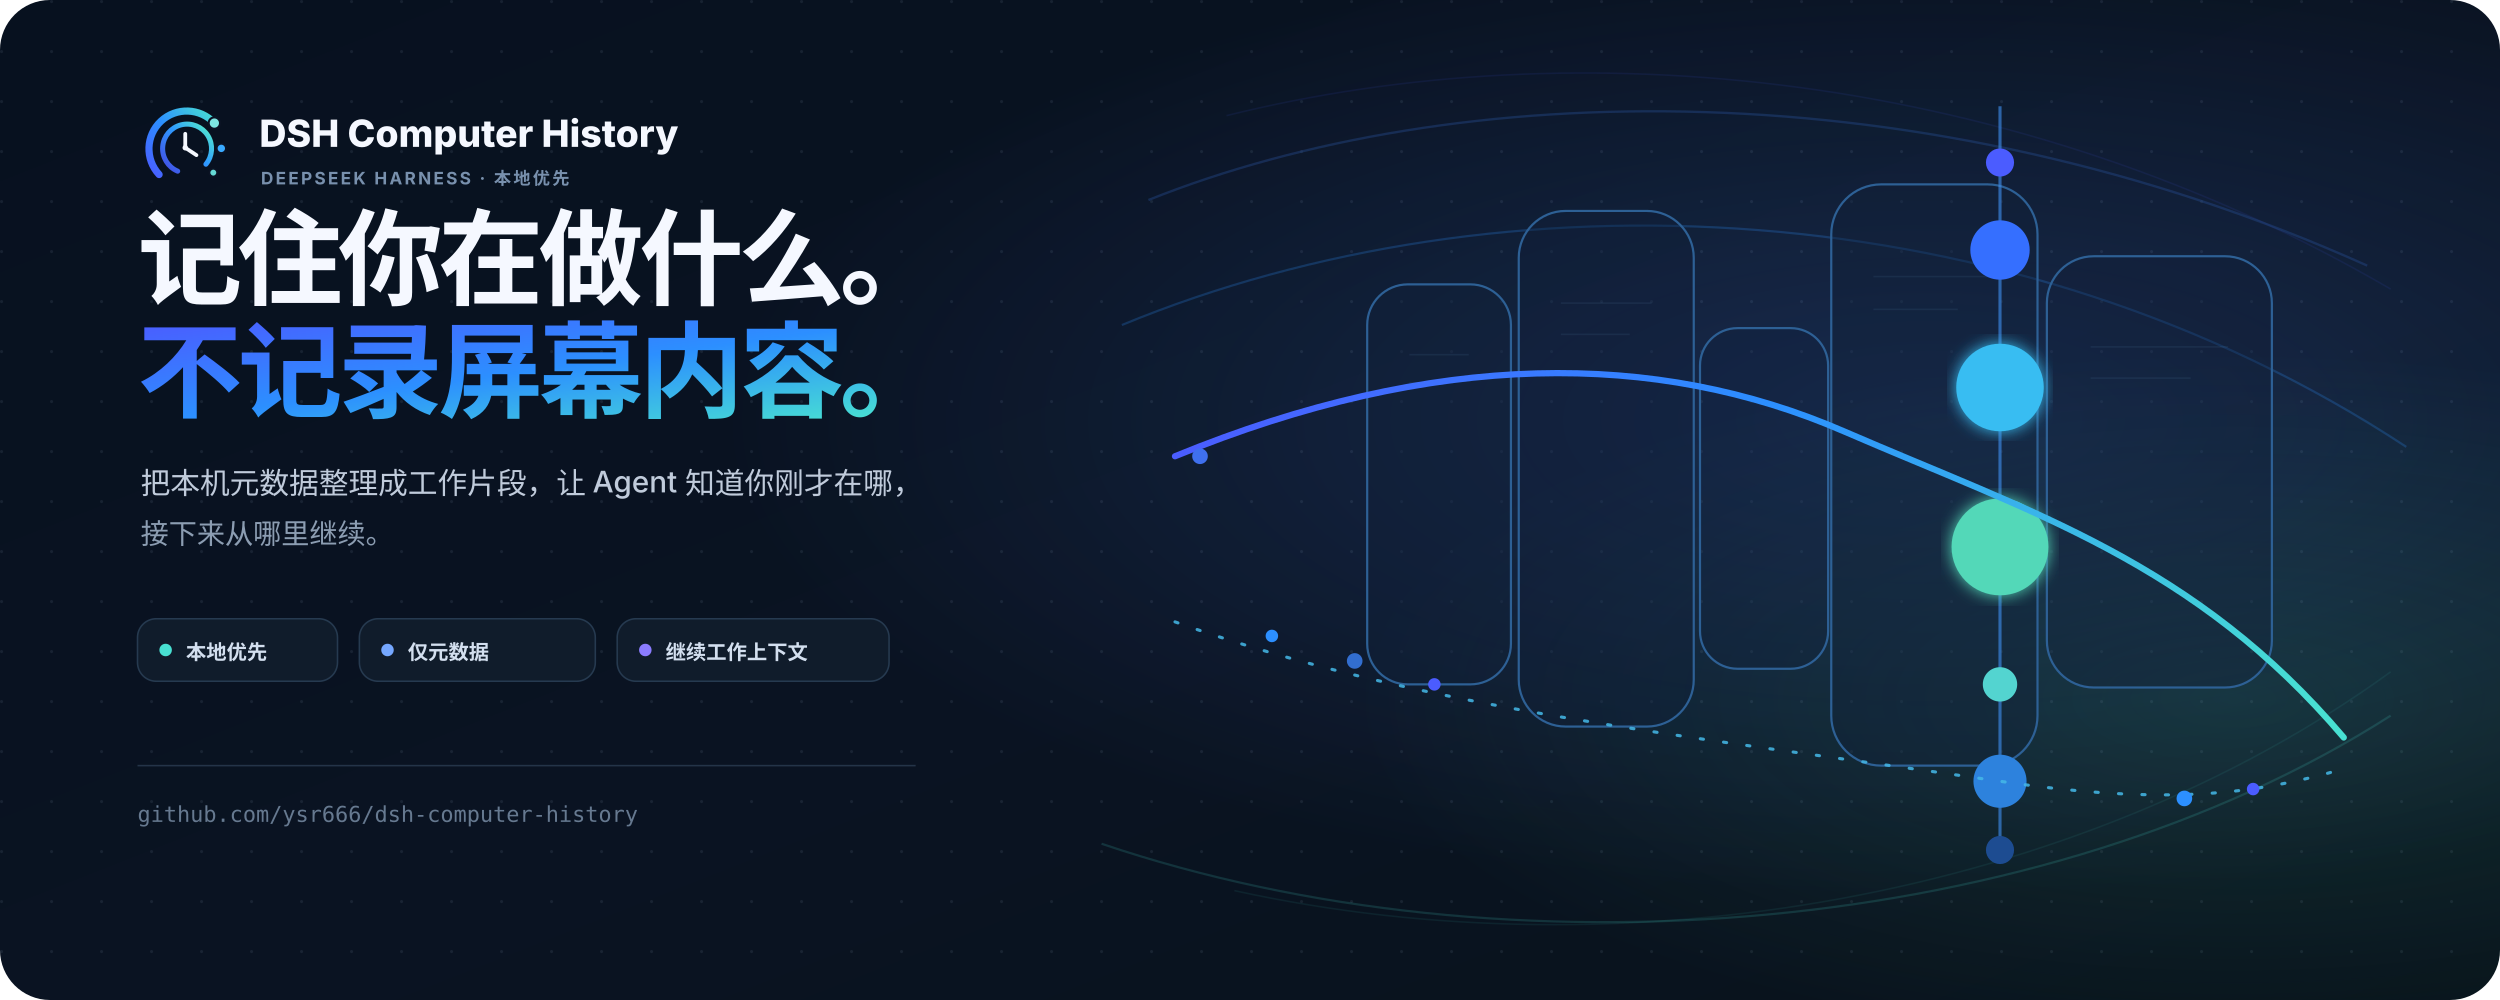
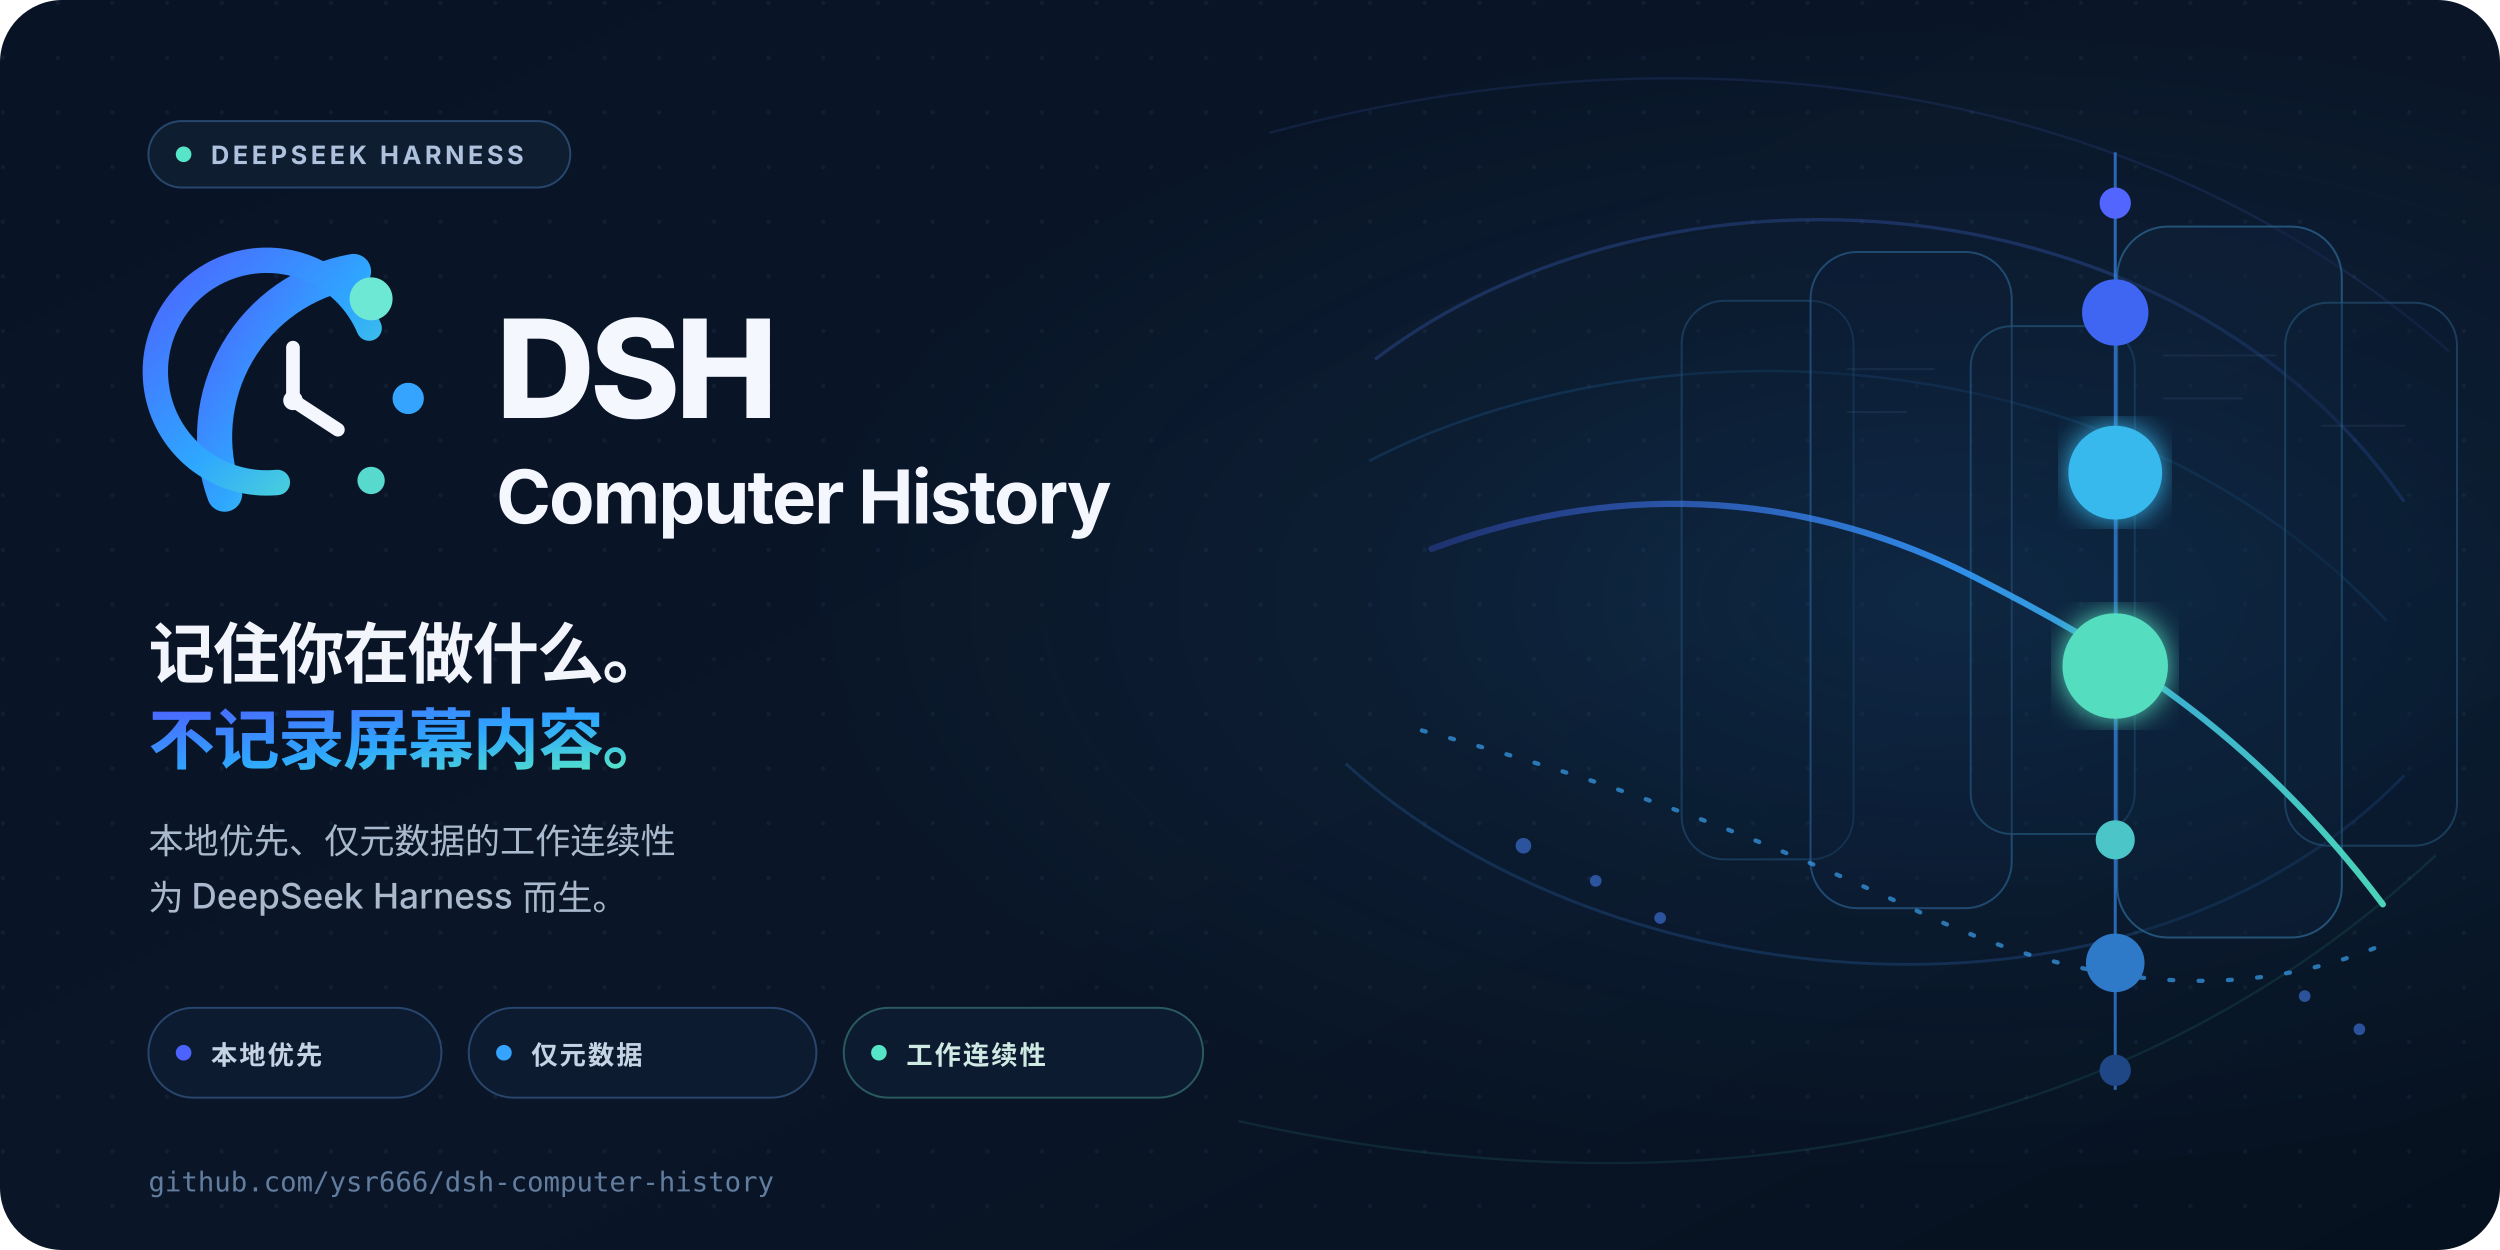
- <svg xmlns="http://www.w3.org/2000/svg" width="1600" height="640" viewBox="0 0 1600 640">
+ <svg xmlns="http://www.w3.org/2000/svg" width="1280" height="640" viewBox="0 0 1280 640">
  <defs>
    <linearGradient id="bg" x1="0" y1="0" x2="1" y2="1">
-       <stop offset="0" stop-color="#07111f" />
-       <stop offset="0.55" stop-color="#0a1322" />
-       <stop offset="1" stop-color="#08131b" />
+       <stop offset="0" stop-color="#081425" />
+       <stop offset="0.55" stop-color="#0A1628" />
+       <stop offset="1" stop-color="#06111F" />
    </linearGradient>
-     <radialGradient id="blue" cx="77%" cy="42%" r="48%">
-       <stop offset="0" stop-color="#4f8cff" stop-opacity=".20" />
-       <stop offset="1" stop-color="#4f8cff" stop-opacity="0" />
+     <linearGradient id="brand" x1="0" y1="0" x2="1" y2="1">
+       <stop offset="0" stop-color="#4D63FF" />
+       <stop offset="0.55" stop-color="#2EA7FF" />
+       <stop offset="1" stop-color="#56E5C7" />
+     </linearGradient>
+     <linearGradient id="arc" x1="0" y1="0" x2="1" y2="0">
+       <stop offset="0" stop-color="#4D63FF" stop-opacity=".28" />
+       <stop offset=".55" stop-color="#339BFF" stop-opacity=".88" />
+       <stop offset="1" stop-color="#50E4C5" stop-opacity=".92" />
+     </linearGradient>
+     <radialGradient id="glow" cx="78%" cy="48%" r="46%">
+       <stop offset="0" stop-color="#2EA7FF" stop-opacity=".16" />
+       <stop offset=".5" stop-color="#2EA7FF" stop-opacity=".05" />
+       <stop offset="1" stop-color="#2EA7FF" stop-opacity="0" />
    </radialGradient>
-     <radialGradient id="mint" cx="89%" cy="70%" r="35%">
-       <stop offset="0" stop-color="#52d6b3" stop-opacity=".14" />
-       <stop offset="1" stop-color="#52d6b3" stop-opacity="0" />
-     </radialGradient>
-     <linearGradient id="accent" x1="0" y1="0" x2="1" y2="1">
-       <stop offset="0" stop-color="#4B5CFF" />
-       <stop offset="0.52" stop-color="#2C8FFF" />
-       <stop offset="1" stop-color="#48E0D2" />
-     </linearGradient>
-     <linearGradient id="brandOrbit" x1="92" y1="396" x2="420" y2="112" gradientUnits="userSpaceOnUse">
-       <stop offset="0" stop-color="#4B5CFF" />
-       <stop offset="0.48" stop-color="#2C8FFF" />
-       <stop offset="1" stop-color="#48E0D2" />
-     </linearGradient>
-     <linearGradient id="brandInner" x1="174" y1="344" x2="354" y2="164" gradientUnits="userSpaceOnUse">
-       <stop offset="0" stop-color="#4058E8" />
-       <stop offset="0.56" stop-color="#2F9BFF" />
-       <stop offset="1" stop-color="#4EE0D4" />
-     </linearGradient>
-     <linearGradient id="panel" x1="0" y1="0" x2="0" y2="1">
-       <stop offset="0" stop-color="#111d2e" />
-       <stop offset="1" stop-color="#0c1725" />
-     </linearGradient>
-     <filter id="glow">
-       <feGaussianBlur stdDeviation="5" result="b" />
+     <filter id="soft">
+       <feGaussianBlur stdDeviation="10" />
+     </filter>
+     <filter id="nodeglow">
+       <feGaussianBlur stdDeviation="7" result="b" />
      <feMerge>
        <feMergeNode in="b" />
        <feMergeNode in="SourceGraphic" />
      </feMerge>
    </filter>
-     <pattern id="dots" width="32" height="32" patternUnits="userSpaceOnUse">
-       <circle cx="1" cy="1" r="1" fill="#9fb4d1" opacity=".10" />
+     <pattern id="dots" width="28" height="28" patternUnits="userSpaceOnUse">
+       <circle cx="1.5" cy="1.5" r="1.1" fill="#7290BD" opacity=".08" />
    </pattern>
  </defs>
-   <rect width="1600" height="640" rx="32" fill="url(#bg)" />
-   <rect width="1600" height="640" rx="32" fill="url(#dots)" />
-   <rect width="1600" height="640" rx="32" fill="url(#blue)" />
-   <rect width="1600" height="640" rx="32" fill="url(#mint)" />
-   <path d="M785 74 C1010 18 1290 45 1530 185" fill="none" stroke="#4B5CFF" stroke-opacity=".09" />
-   <path d="M790 570 C1040 625 1330 575 1530 430" fill="none" stroke="#48E0D2" stroke-opacity=".08" />
-   <g transform="translate(88,78)">
-     <g transform="translate(-4,-18) scale(.135)">
-       <path d="M 132 383 A 178 178 0 1 1 394 139" fill="none" stroke="url(#brandOrbit)" stroke-width="34" stroke-linecap="round" />
-       <circle cx="394" cy="139" r="27" fill="#7DE7E3" stroke="#0B1324" stroke-width="10" />
-       <circle cx="427" cy="259" r="22" fill="#39AAFF" stroke="#0B1324" stroke-width="9" />
-       <circle cx="389" cy="374" r="18" fill="#65D9D5" stroke="#0B1324" stroke-width="8" />
-       <path d="M 220 367 A 116 116 0 1 1 354 334" fill="none" stroke="url(#brandInner)" stroke-width="24" stroke-linecap="round" />
-       <circle cx="256" cy="256" r="13" fill="#F5F8FF" />
-       <path d="M256 256V190" fill="none" stroke="#F5F8FF" stroke-width="18" stroke-linecap="round" />
-       <path d="M256 256L309 291" fill="none" stroke="#F5F8FF" stroke-width="18" stroke-linecap="round" />
+   <rect width="1280" height="640" rx="32" fill="url(#bg)" />
+   <rect width="1280" height="640" rx="32" fill="url(#dots)" />
+   <rect width="1280" height="640" rx="32" fill="url(#glow)" />
+   <path d="M650 68 C865 10 1095 40 1254 180" fill="none" stroke="#5D77FF" stroke-opacity=".12" stroke-width="1.2" />
+   <path d="M634 574 C861 624 1084 590 1247 438" fill="none" stroke="#4DE0C9" stroke-opacity=".10" stroke-width="1.2" />
+   <g transform="translate(76,62)">
+     <g transform="translate(0,0)">
+       <rect x="0" y="0" width="216" height="34" rx="17" fill="#0F1D31" stroke="#27476D" />
+       <circle cx="18" cy="17" r="4" fill="#56E5C7" />
+       <text x="32" y="22" fill="#AFC2DD" font-family="Inter, PingFang SC, Microsoft YaHei, Arial, sans-serif" font-size="13" font-weight="700" letter-spacing="1.8">DEEPSEEK HARNESS</text>
    </g>
-     <text x="78" y="16" fill="#f5f8ff" font-family="Inter, PingFang SC, Microsoft YaHei, Arial, sans-serif" font-size="24" font-weight="760">DSH Computer History</text>
-     <text x="79" y="40" fill="#7890ad" font-family="Inter, PingFang SC, Microsoft YaHei, Arial, sans-serif" font-size="11" font-weight="700" letter-spacing="1.45">DEEPSEEK HARNESS · 本地优先</text>
-     <text x="0" y="112" fill="#f5f8ff" font-family="Inter, PingFang SC, Microsoft YaHei, Arial, sans-serif" font-size="67" font-weight="760" letter-spacing="-2.8">记住你在做什么。</text>
-     <text x="0" y="184" fill="url(#accent)" font-family="Inter, PingFang SC, Microsoft YaHei, Arial, sans-serif" font-size="67" font-weight="760" letter-spacing="-2.8">不记录屏幕内容。</text>
-     <text x="2" y="238" fill="#c0cbdb" font-family="Inter, PingFang SC, Microsoft YaHei, Arial, sans-serif" font-size="19" font-weight="500">把本机元数据整理成工作片段，让 Agent 知道你刚才在哪，</text>
-     <text x="2" y="270" fill="#8c9db2" font-family="Inter, PingFang SC, Microsoft YaHei, Arial, sans-serif" font-size="18" font-weight="500">接下来从哪里继续。</text>
-     <g transform="translate(0,318)">
+     <g transform="translate(2,73)">
+       <path d="M37 118 A86 86 0 0 1 103 4" fill="none" stroke="url(#brand)" stroke-width="18" stroke-linecap="round" />
+       <path d="M64 112 A57 57 0 1 1 111 33" fill="none" stroke="url(#brand)" stroke-width="13" stroke-linecap="round" />
+       <circle cx="112" cy="18" r="11" fill="#6DE8D5" />
+       <circle cx="131" cy="69" r="8" fill="#35A4FF" />
+       <circle cx="112" cy="111" r="7" fill="#57D9CE" />
+       <circle cx="72" cy="70" r="5" fill="#F5F7FF" />
+       <path d="M72 70 L72 43 M72 70 L95 85" stroke="#F5F7FF" stroke-width="7" stroke-linecap="round" />
+     </g>
+     <text x="178" y="152" fill="#F5F7FF" font-family="Inter, PingFang SC, Microsoft YaHei, Arial, sans-serif" font-size="70" font-weight="800" letter-spacing="-2.5">DSH</text>
+     <text x="178" y="206" fill="#F5F7FF" font-family="Inter, PingFang SC, Microsoft YaHei, Arial, sans-serif" font-size="38" font-weight="720" letter-spacing="-1.0">Computer History</text>
+     <text x="0" y="285" fill="#F2F5FB" font-family="Inter, PingFang SC, Microsoft YaHei, Arial, sans-serif" font-size="34" font-weight="760" letter-spacing="-.8">记住你在做什么。</text>
+     <text x="0" y="329" fill="url(#brand)" font-family="Inter, PingFang SC, Microsoft YaHei, Arial, sans-serif" font-size="34" font-weight="760" letter-spacing="-.8">不记录屏幕内容。</text>
+     <text x="0" y="375" fill="#AAB9CE" font-family="Inter, PingFang SC, Microsoft YaHei, Arial, sans-serif" font-size="18" font-weight="520">本地优先、仅元数据的工作连续性</text>
+     <text x="0" y="404" fill="#AAB9CE" font-family="Inter, PingFang SC, Microsoft YaHei, Arial, sans-serif" font-size="18" font-weight="520">为 DeepSeek Harness 而生。</text>
+     <g transform="translate(0,454)">
      <g>
-         <rect width="128" height="40" rx="12" fill="#101c2b" stroke="#263a50" />
-         <circle cx="18" cy="20" r="4" fill="#48E0D2" />
-         <text x="31" y="26" fill="#d3dfef" font-family="Inter, PingFang SC, Microsoft YaHei, Arial, sans-serif" font-size="13" font-weight="700">本地优先</text>
+         <rect width="150" height="46" rx="23" fill="#0D1B30" stroke="#28466D" />
+         <circle cx="18" cy="23" r="4" fill="#4D63FF" />
+         <text x="32" y="29" fill="#C6D3E5" font-family="Inter, PingFang SC, Microsoft YaHei, Arial, sans-serif" font-size="13.5" font-weight="700" letter-spacing="1.0">本地优先</text>
      </g>
-       <g transform="translate(142,0)">
-         <rect width="151" height="40" rx="12" fill="#101c2b" stroke="#263a50" />
-         <circle cx="18" cy="20" r="4" fill="#75a7ff" />
-         <text x="31" y="26" fill="#d3dfef" font-family="Inter, PingFang SC, Microsoft YaHei, Arial, sans-serif" font-size="13" font-weight="700">仅元数据</text>
+       <g transform="translate(164,0)">
+         <rect width="178" height="46" rx="23" fill="#0D1B30" stroke="#28466D" />
+         <circle cx="18" cy="23" r="4" fill="#35A4FF" />
+         <text x="32" y="29" fill="#C6D3E5" font-family="Inter, PingFang SC, Microsoft YaHei, Arial, sans-serif" font-size="13.5" font-weight="700" letter-spacing="1.0">仅元数据</text>
      </g>
-       <g transform="translate(307,0)">
-         <rect width="174" height="40" rx="12" fill="#101c2b" stroke="#263a50" />
-         <circle cx="18" cy="20" r="4" fill="#8b7cff" />
-         <text x="31" y="26" fill="#d3dfef" font-family="Inter, PingFang SC, Microsoft YaHei, Arial, sans-serif" font-size="13" font-weight="700">继续工作上下文</text>
+       <g transform="translate(356,0)">
+         <rect width="184" height="46" rx="23" fill="#0D1B30" stroke="#2A5A61" />
+         <circle cx="18" cy="23" r="4" fill="#56E5C7" />
+         <text x="32" y="29" fill="#CFE9E3" font-family="Inter, PingFang SC, Microsoft YaHei, Arial, sans-serif" font-size="13.5" font-weight="700" letter-spacing="1.0">工作连续性</text>
      </g>
    </g>
-     <path d="M0 412 H498" stroke="#243448" />
-     <text x="0" y="448" fill="#667990" font-family="ui-monospace, SFMono-Regular, Menlo, monospace" font-size="14">github.com/ysr666/dsh-computer-history</text>
+     <text x="0" y="548" fill="#637D9F" font-family="ui-monospace,SFMono-Regular,Menlo,monospace" font-size="14">github.com/ysr666/dsh-computer-history</text>
  </g>
-   <g aria-label="Abstract timeline and work-episode layers">
-     <path d="M735 128 C930 50 1230 42 1515 170" fill="none" stroke="#244B8D" stroke-width="1.5" stroke-opacity=".42" />
-     <path d="M718 208 C960 108 1288 120 1540 286" fill="none" stroke="#2C8FFF" stroke-width="1.4" stroke-opacity=".23" />
-     <path d="M705 540 C965 628 1308 600 1530 458" fill="none" stroke="#48E0D2" stroke-width="1.4" stroke-opacity=".16" />
-     <g fill="#112039" fill-opacity=".44" stroke="#2D6095" stroke-width="1.4">
-       <rect x="875" y="182" width="92" height="256" rx="26" />
-       <rect x="972" y="135" width="112" height="330" rx="30" fill-opacity=".34" />
-       <rect x="1088" y="210" width="82" height="218" rx="24" fill-opacity=".28" />
-       <rect x="1172" y="118" width="132" height="372" rx="32" fill-opacity=".38" />
-       <rect x="1310" y="164" width="144" height="276" rx="30" fill-opacity=".31" />
+   <g>
+     <path d="M704 184 C851 72 1114 88 1231 257" fill="none" stroke="#385FBE" stroke-opacity=".34" stroke-width="1.7" />
+     <path d="M689 391 C823 513 1092 540 1231 397" fill="none" stroke="#214E86" stroke-opacity=".42" stroke-width="1.5" />
+     <path d="M701 236 C848 160 1088 172 1222 318" fill="none" stroke="#1D5A8E" stroke-opacity=".32" stroke-width="1.3" />
+     <g opacity=".92">
+       <rect x="861" y="154" width="88" height="286" rx="22" fill="#0B1C31" fill-opacity=".26" stroke="#234D75" stroke-opacity=".65" />
+       <rect x="927" y="129" width="103" height="336" rx="24" fill="#0C2038" fill-opacity=".34" stroke="#2A5B89" stroke-opacity=".78" />
+       <rect x="1009" y="167" width="84" height="260" rx="21" fill="#0B2037" fill-opacity=".30" stroke="#25557D" stroke-opacity=".74" />
+       <rect x="1084" y="116" width="115" height="364" rx="26" fill="#0E253F" fill-opacity=".40" stroke="#2B658F" stroke-opacity=".82" />
+       <rect x="1170" y="155" width="88" height="278" rx="22" fill="#0A1E34" fill-opacity=".29" stroke="#245478" stroke-opacity=".68" />
    </g>
-     <g stroke="#6FA8D8" stroke-opacity=".09" stroke-width="1">
-       <path d="M902 227h38M902 245h28M999 194h58M999 214h44M1199 177h78M1199 198h54M1338 222h88M1338 242h64" />
+     <g stroke="#5C769A" stroke-opacity=".15" stroke-linecap="round">
+       <path d="M946 189 h44" />
+       <path d="M946 211 h30" />
+       <path d="M1108 182 h57" />
+       <path d="M1108 204 h40" />
+       <path d="M1189 218 h42" />
    </g>
-     <path d="M1280 68 V548" stroke="#3D8CE8" stroke-width="2" stroke-opacity=".64" />
-     <circle cx="1280" cy="104" r="9" fill="#4B5CFF" />
-     <circle cx="1280" cy="160" r="19" fill="#356FFF" />
-     <circle cx="1280" cy="248" r="28" fill="#39BDF2" filter="url(#glow)" />
-     <circle cx="1280" cy="350" r="31" fill="#52D8B8" filter="url(#glow)" />
-     <circle cx="1280" cy="438" r="11" fill="#53D4D0" />
-     <circle cx="1280" cy="500" r="17" fill="#2D82DD" />
-     <circle cx="1280" cy="544" r="9" fill="#1D4C91" />
-     <defs>
-       <linearGradient id="continuityLine" x1="760" y1="250" x2="1480" y2="470" gradientUnits="userSpaceOnUse">
-         <stop offset="0" stop-color="#4B5CFF" />
-         <stop offset="0.48" stop-color="#2C8FFF" />
-         <stop offset="1" stop-color="#48E0D2" />
-       </linearGradient>
-     </defs>
-     <path d="M752 292 C918 224 1060 224 1180 276 C1300 328 1405 360 1500 472" fill="none" stroke="url(#continuityLine)" stroke-width="4" stroke-linecap="round" />
-     <path d="M752 398 C910 454 1075 470 1280 500 C1388 516 1445 508 1500 492" fill="none" stroke="#44B9E7" stroke-width="2" stroke-linecap="round" stroke-dasharray="2 13" stroke-opacity=".85" />
-     <circle cx="768" cy="292" r="5" fill="#3F70EE" />
-     <circle cx="814" cy="407" r="4" fill="#2C8FFF" />
-     <circle cx="867" cy="423" r="5" fill="#326ED0" />
-     <circle cx="918" cy="438" r="4" fill="#4B5CFF" />
-     <circle cx="1398" cy="511" r="5" fill="#2C8FFF" />
-     <circle cx="1442" cy="505" r="4" fill="#4B5CFF" />
+     <path d="M733 281 C835 243 931 255 1010 295 C1081 331 1152 373 1220 463" fill="none" stroke="url(#arc)" stroke-width="3.2" stroke-linecap="round" />
+     <path d="M728 374 C829 401 904 430 985 468 C1068 507 1152 514 1224 482" fill="none" stroke="#3EABFF" stroke-opacity=".64" stroke-width="2.2" stroke-dasharray="2 13" stroke-linecap="round" />
+     <path d="M1083 78 V558" stroke="#3C90FF" stroke-width="1.5" stroke-opacity=".66" />
+     <circle cx="1083" cy="104" r="8" fill="#5365FF" />
+     <circle cx="1083" cy="160" r="17" fill="#3F66F2" />
+     <circle cx="1083" cy="242" r="24" fill="#39B9EE" filter="url(#nodeglow)" />
+     <circle cx="1083" cy="341" r="27" fill="#54DDBF" filter="url(#nodeglow)" />
+     <circle cx="1083" cy="430" r="10" fill="#4CC5C8" />
+     <circle cx="1083" cy="493" r="15" fill="#2E79C8" />
+     <circle cx="1083" cy="548" r="8" fill="#204785" />
+     <g fill="#3D72D9" opacity=".65">
+       <circle cx="780" cy="433" r="4" />
+       <circle cx="817" cy="451" r="3" />
+       <circle cx="850" cy="470" r="3" />
+       <circle cx="1180" cy="510" r="3" />
+       <circle cx="1208" cy="527" r="3" />
+     </g>
  </g>
</svg>
